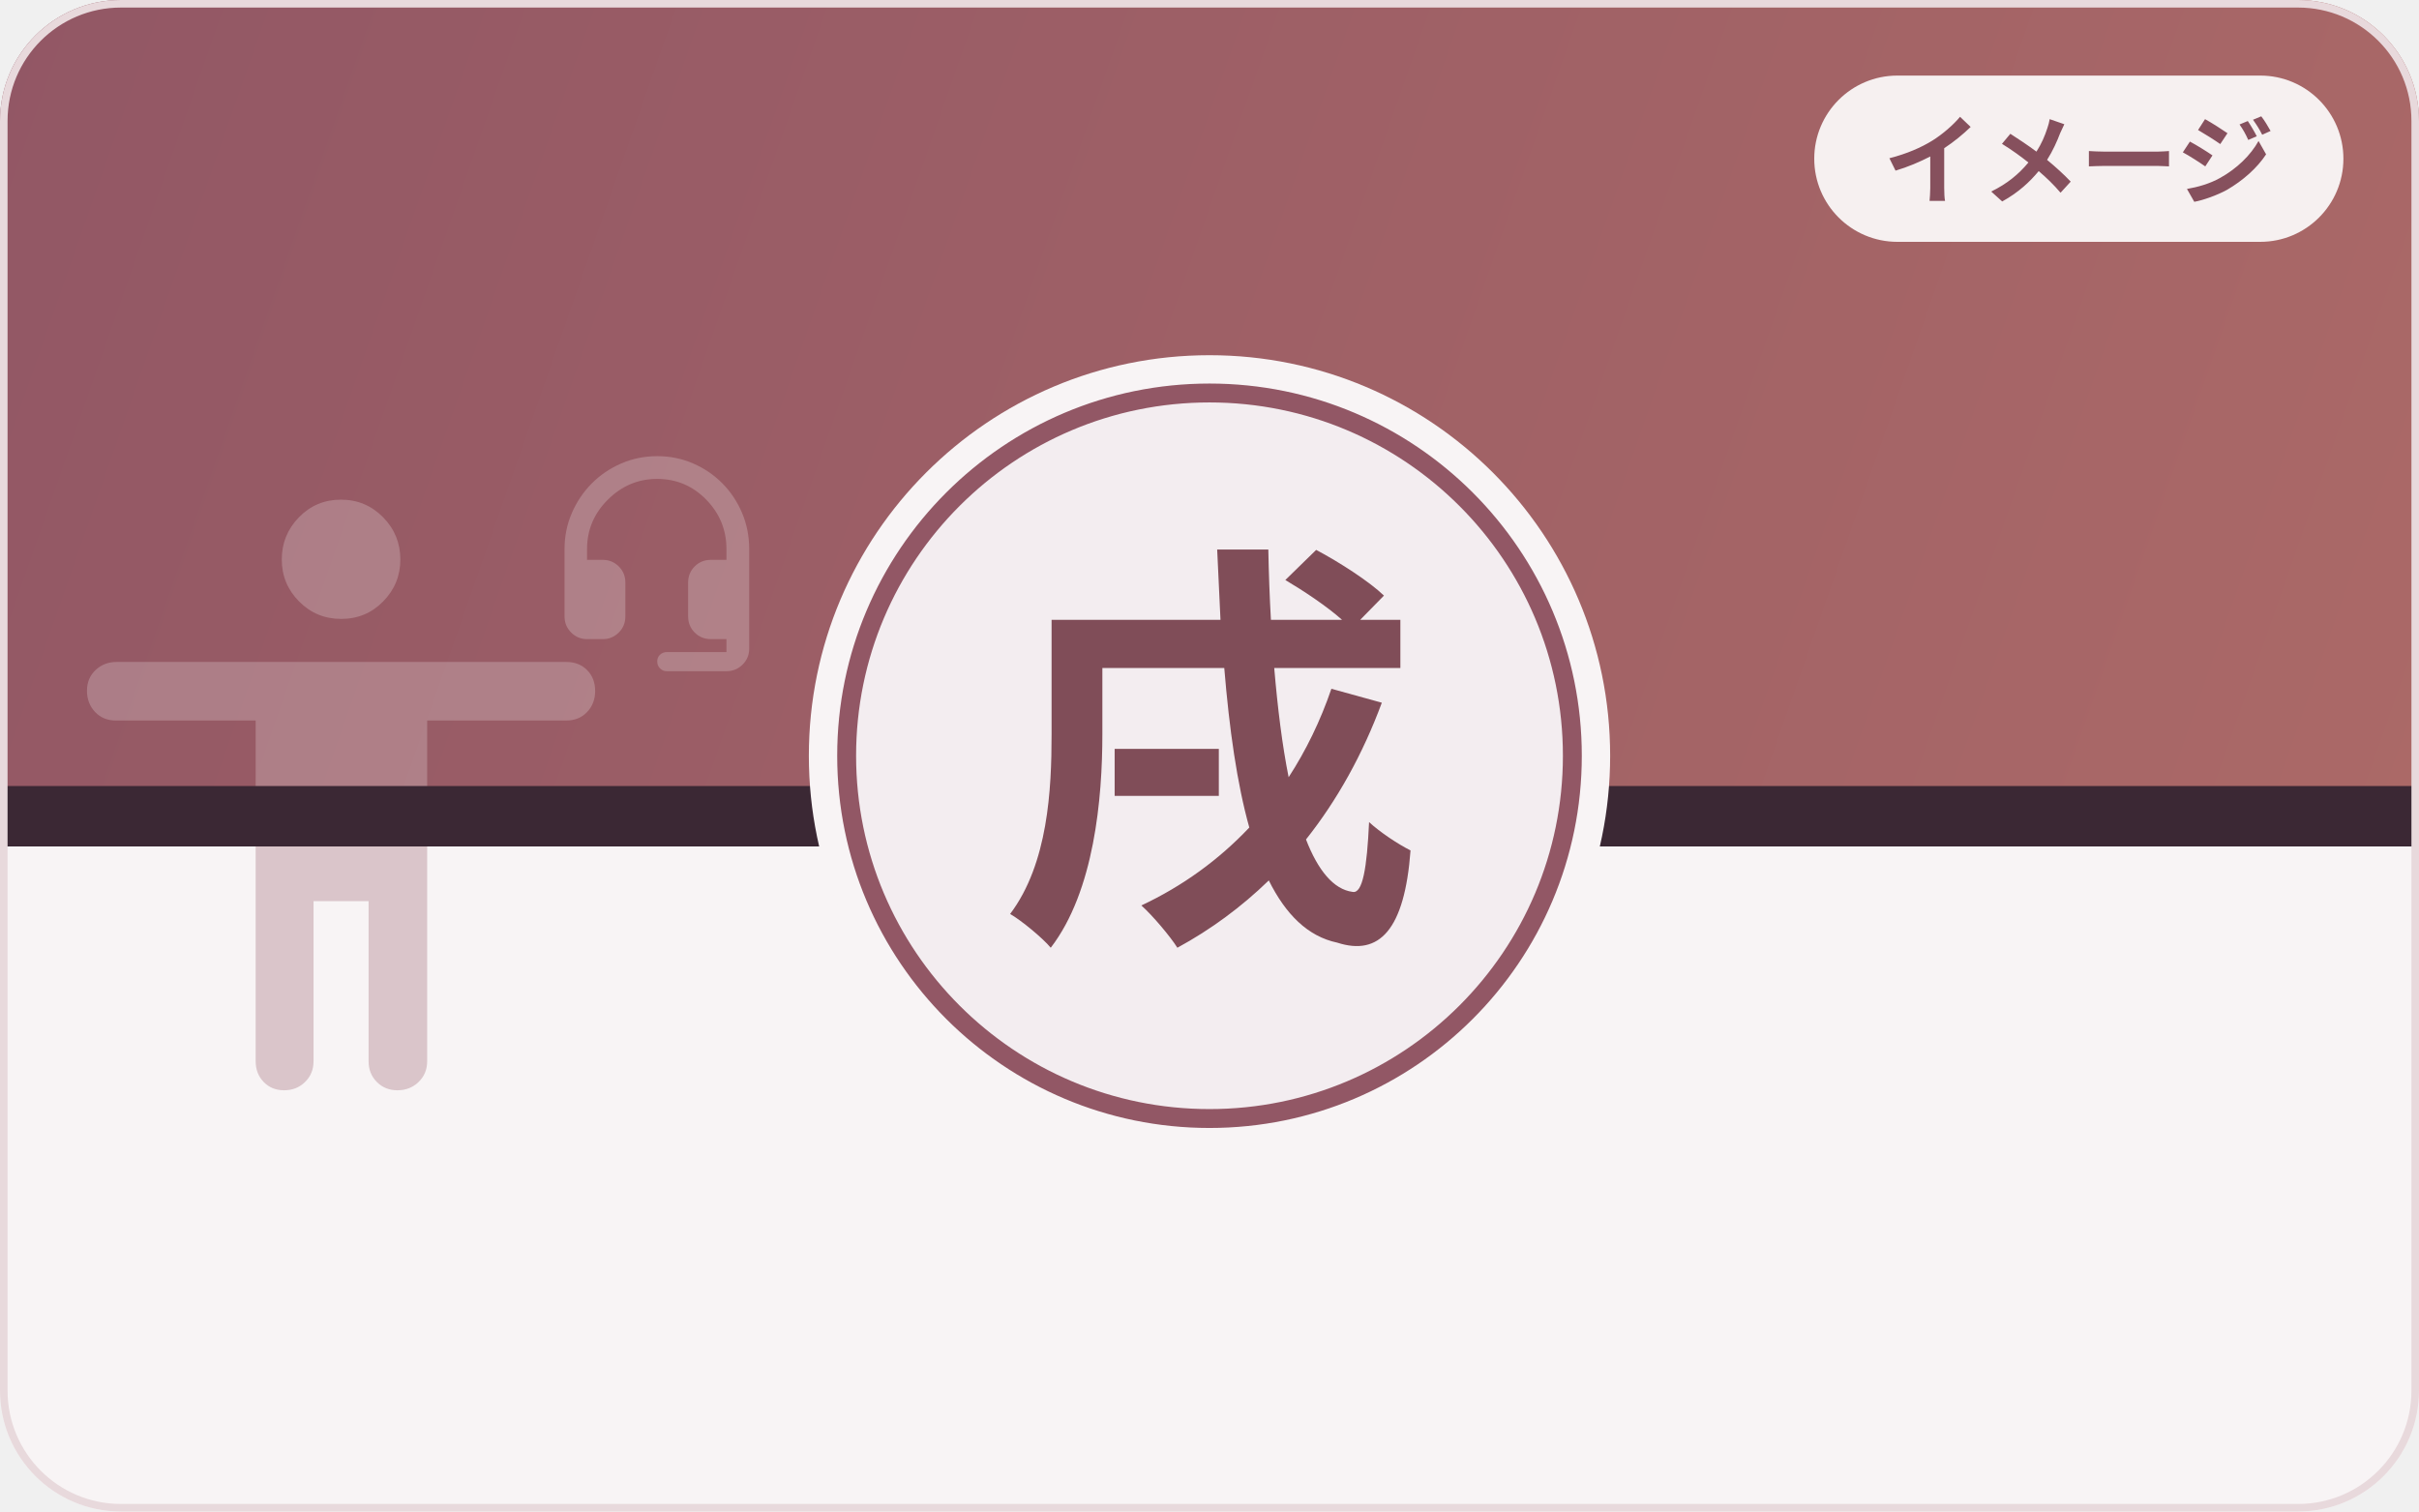
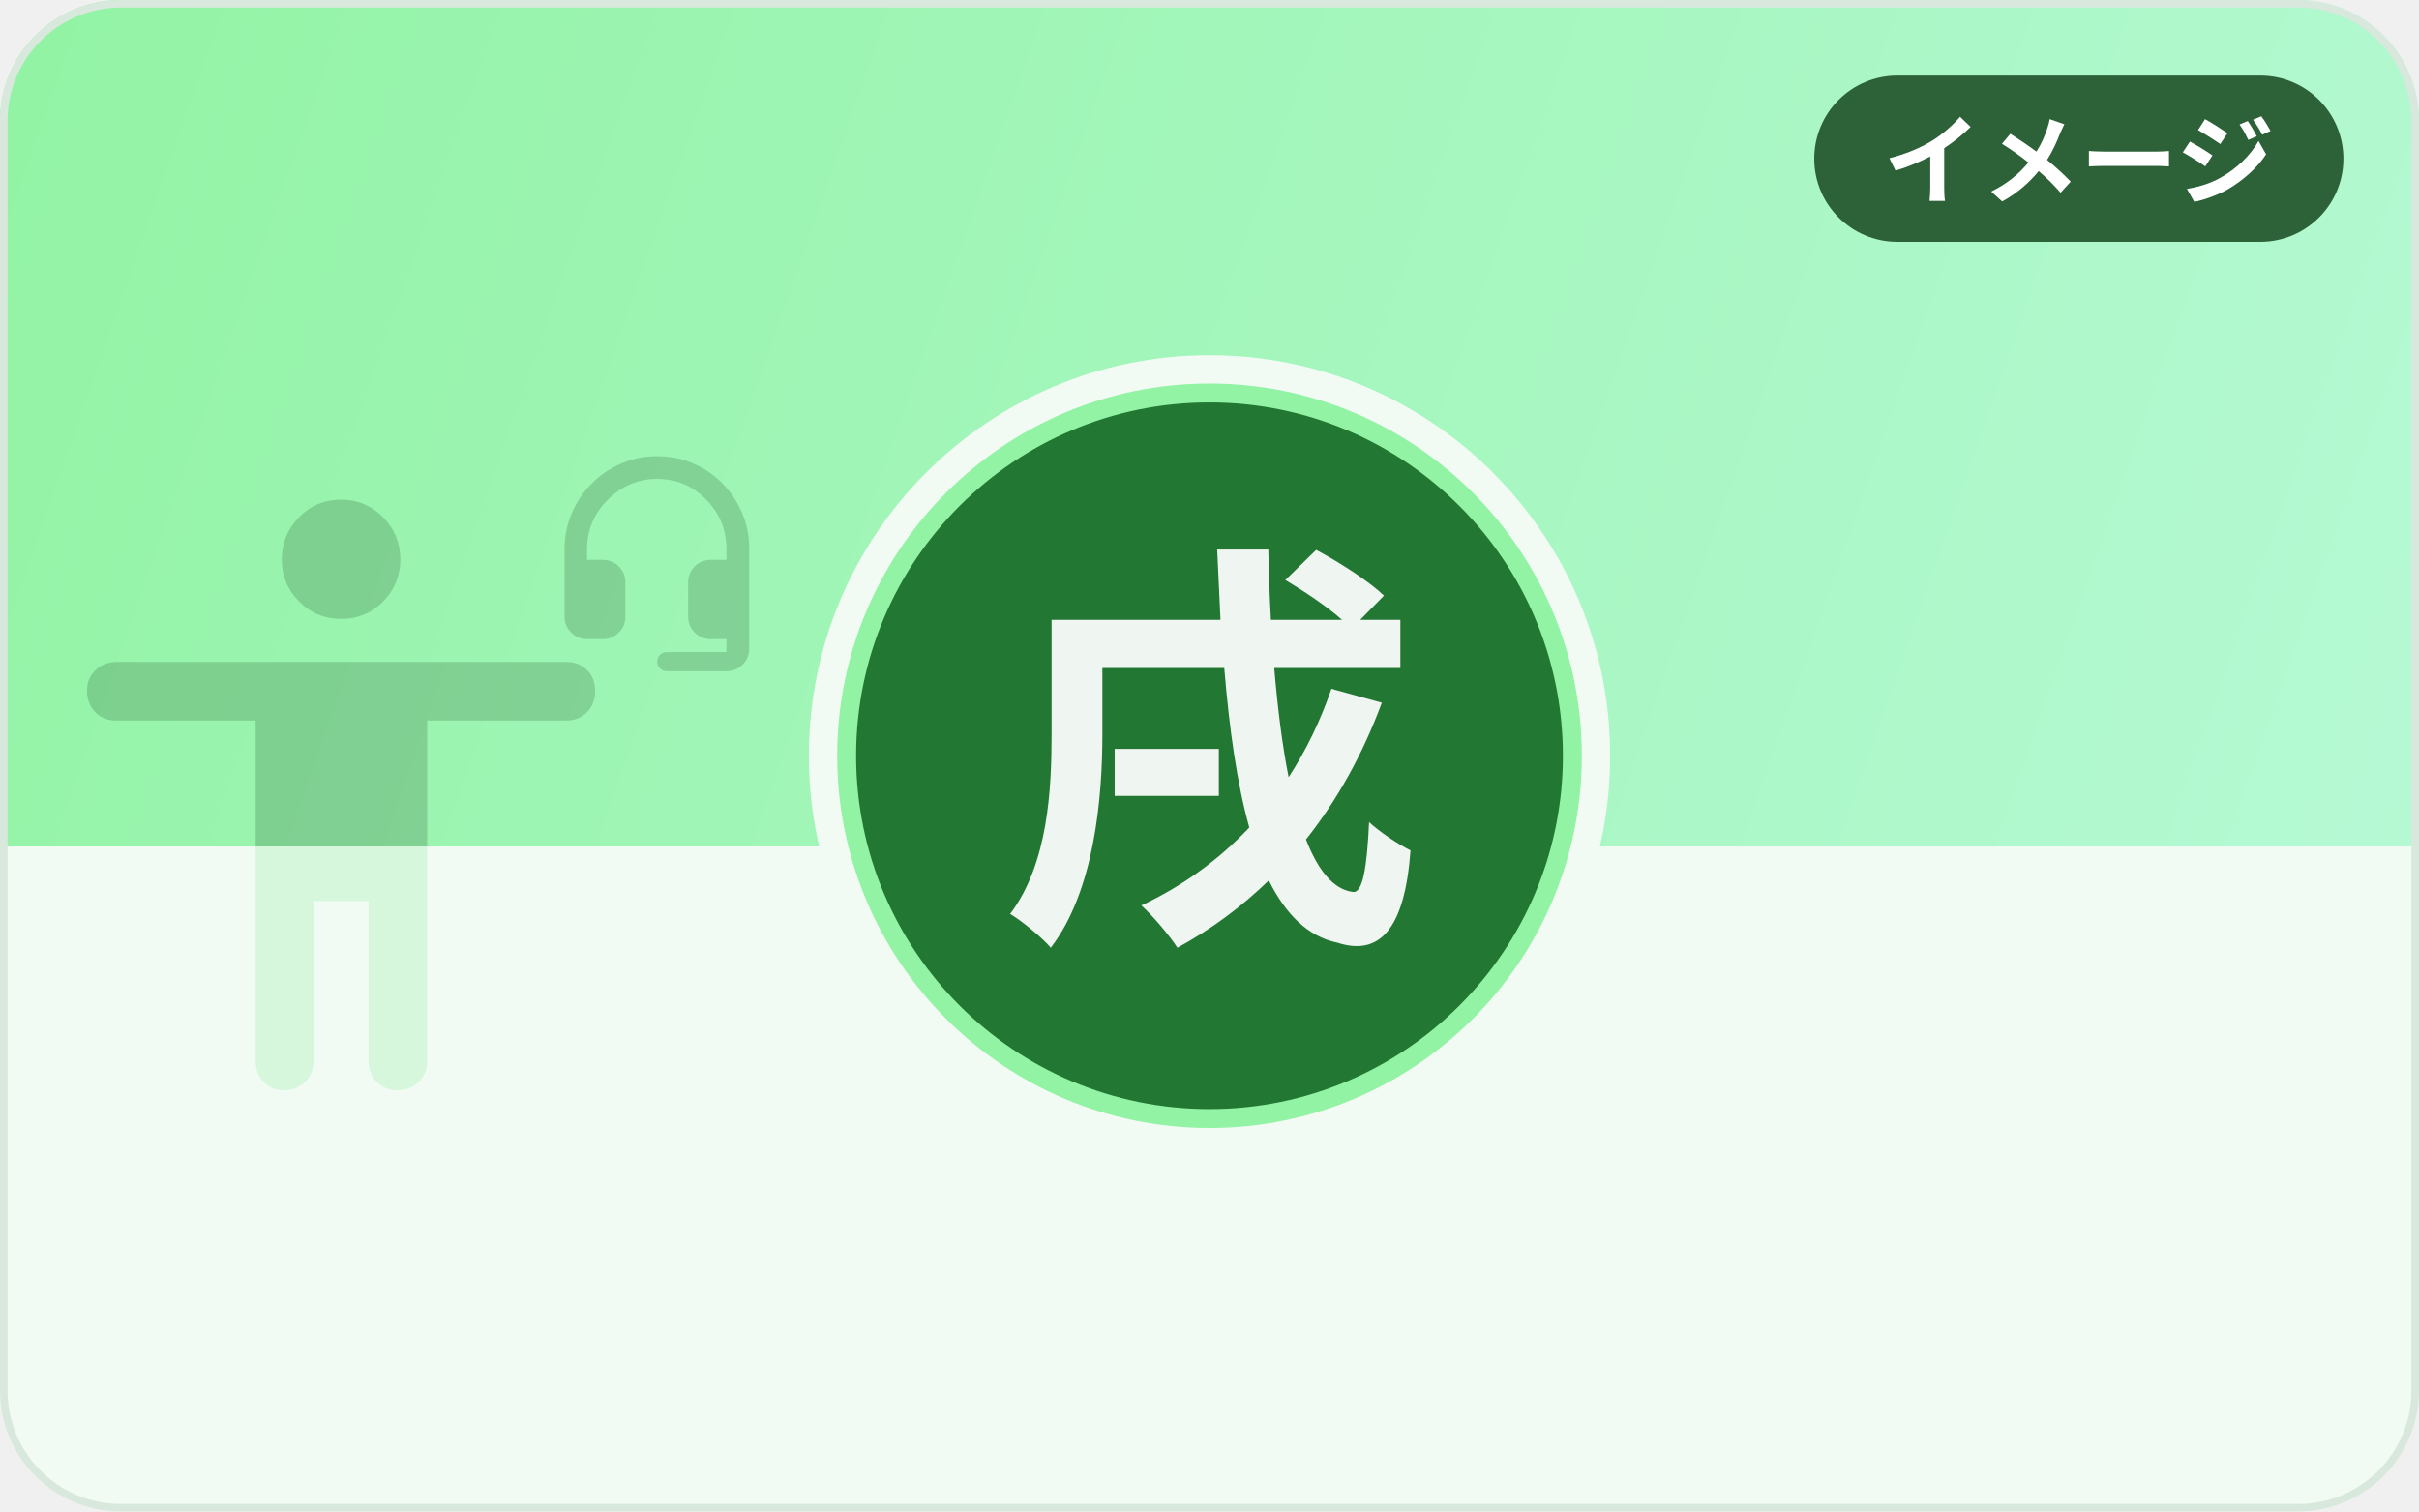
<svg xmlns="http://www.w3.org/2000/svg" viewBox="0 0 320 200" width="320" height="200" role="img" aria-label="戌亥とこのイメージ画像">
  <defs>
    <linearGradient id="g5eabbff2a4" gradientUnits="userSpaceOnUse" x1="0" y1="0" x2="320" y2="112">
-       <stop offset="0" stop-color="#925765" />
-       <stop offset="1" stop-color="#ab6967" />
+       <stop offset="0" stop-color="#92f3a4" />
+       <stop offset="1" stop-color="#b5f9d4" />
    </linearGradient>
    <clipPath id="c5eabbff2a4">
      <rect x="0" y="0" width="320" height="200" rx="16" />
    </clipPath>
  </defs>
  <g clip-path="url(#c5eabbff2a4)" font-family="'Hiragino Sans','Noto Sans JP','Yu Gothic',sans-serif">
-     <rect x="0" y="0" width="320" height="200" fill="#f8f4f5" />
+     <rect x="0" y="0" width="320" height="200" fill="#f2faf4" />
    <rect x="0" y="0" width="320" height="112" fill="url(#g5eabbff2a4)" />
    <defs>
      <g id="s5eabbff2a4">
        <g transform="translate(0 -3) translate(8.9883 10.214) scale(0.79572)">
          <g transform="translate(-11.00 94.01) scale(0.09167)">
            <path d="M480.21-740q-35.21 0-59.71-24.75t-24.5-59.5Q396-859 420.29-884t59.5-25q35.21 0 59.71 24.91 24.5 24.9 24.5 59.88 0 34.56-24.29 59.38Q515.42-740 480.21-740ZM359-113v-483H161q-18.12 0-29.56-12.18-11.44-12.17-11.44-30 0-17.82 12.13-29.32Q144.25-679 162-679h637q18.13 0 29.56 11.49Q840-656.02 840-637.82 840-620 828.56-608q-11.43 12-29.56 12H602v483q0 17.43-12.13 29.21Q577.75-72 559.82-72q-17.49 0-29.16-11.79Q519-95.57 519-113v-227h-78v227q0 17.43-11.98 29.21Q417.04-72 399.33-72q-17.7 0-29.02-11.79Q359-95.57 359-113Z" />
          </g>
          <g transform="translate(59.07 33.87) scale(0.03111)">
            <path d="M189-163q-39.05 0-66.53-27.77Q95-218.54 95-258v-281q0-79.93 30.5-150.48 30.5-70.55 83.2-123.59 52.7-53.03 123.17-83.48Q402.33-927 482.17-927 562-927 632-896.5q70 30.5 122.1 83.19 52.11 52.69 82 123.11Q866-619.78 866-539v416q0 39.05-27.77 66.53Q810.46-29 771-29H522q-16.48 0-28.24-11.67Q482-52.33 482-69.67 482-87 493.76-98T523-109h248v-54h-65q-40.21 0-67.61-27.39Q611-217.79 611-258v-141q0-40.21 27.39-67.61Q665.79-494 706-494h65v-45q0-120-84.5-206.5t-205-86.5Q363-832 276-745.5T189-539v45h66q38.75 0 66.38 27.39Q349-439.21 349-399v141q0 40.21-27.62 67.61Q293.75-163 255-163h-66Z" />
          </g>
        </g>
      </g>
    </defs>
    <svg width="320" height="112">
      <g opacity="0.22">
-         <use href="#s5eabbff2a4" transform="translate(0 46) scale(1.28)" fill="#ffffff" />
+         <use href="#s5eabbff2a4" transform="translate(0 46) scale(1.28)" fill="#1f5128" />
      </g>
    </svg>
    <svg y="112" width="320" height="88">
      <g opacity="0.3">
-         <use href="#s5eabbff2a4" transform="translate(0 -66) scale(1.28)" fill="#925765" />
+         <use href="#s5eabbff2a4" transform="translate(0 -66) scale(1.28)" fill="#92f3a4" />
      </g>
    </svg>
-     <rect x="0" y="104" width="320" height="8" fill="#3b2834" />
-     <circle cx="160" cy="100" r="53" fill="#f8f4f5" />
-     <circle cx="160" cy="100" r="48" fill="#f3edf0" stroke="#925765" stroke-width="2.5" />
-     <text x="160" y="120.2" text-anchor="middle" font-size="56" font-weight="700" fill="#804d58">戌</text>
-     <rect x="240" y="10" width="70" height="22" rx="11" fill="#ffffff" fill-opacity="0.9" />
-     <text x="275" y="26" text-anchor="middle" font-size="13" font-weight="600" fill="#86505d">イメージ</text>
+     <circle cx="160" cy="100" r="53" fill="#f2faf4" />
+     <circle cx="160" cy="100" r="48" fill="#227732" stroke="#92f3a4" stroke-width="2.5" />
+     <text x="160" y="120.2" text-anchor="middle" font-size="56" font-weight="700" fill="#eff5f0">戌</text>
+     <rect x="240" y="10" width="70" height="22" rx="11" fill="#1f5128" fill-opacity="0.9" />
+     <text x="275" y="26" text-anchor="middle" font-size="13" font-weight="600" fill="#ffffff">イメージ</text>
  </g>
-   <rect x="0.5" y="0.5" width="319" height="199" rx="15.5" fill="none" stroke="#e8d9dc" />
+   <rect x="0.5" y="0.5" width="319" height="199" rx="15.5" fill="none" stroke="#d9e8dc" />
</svg>
